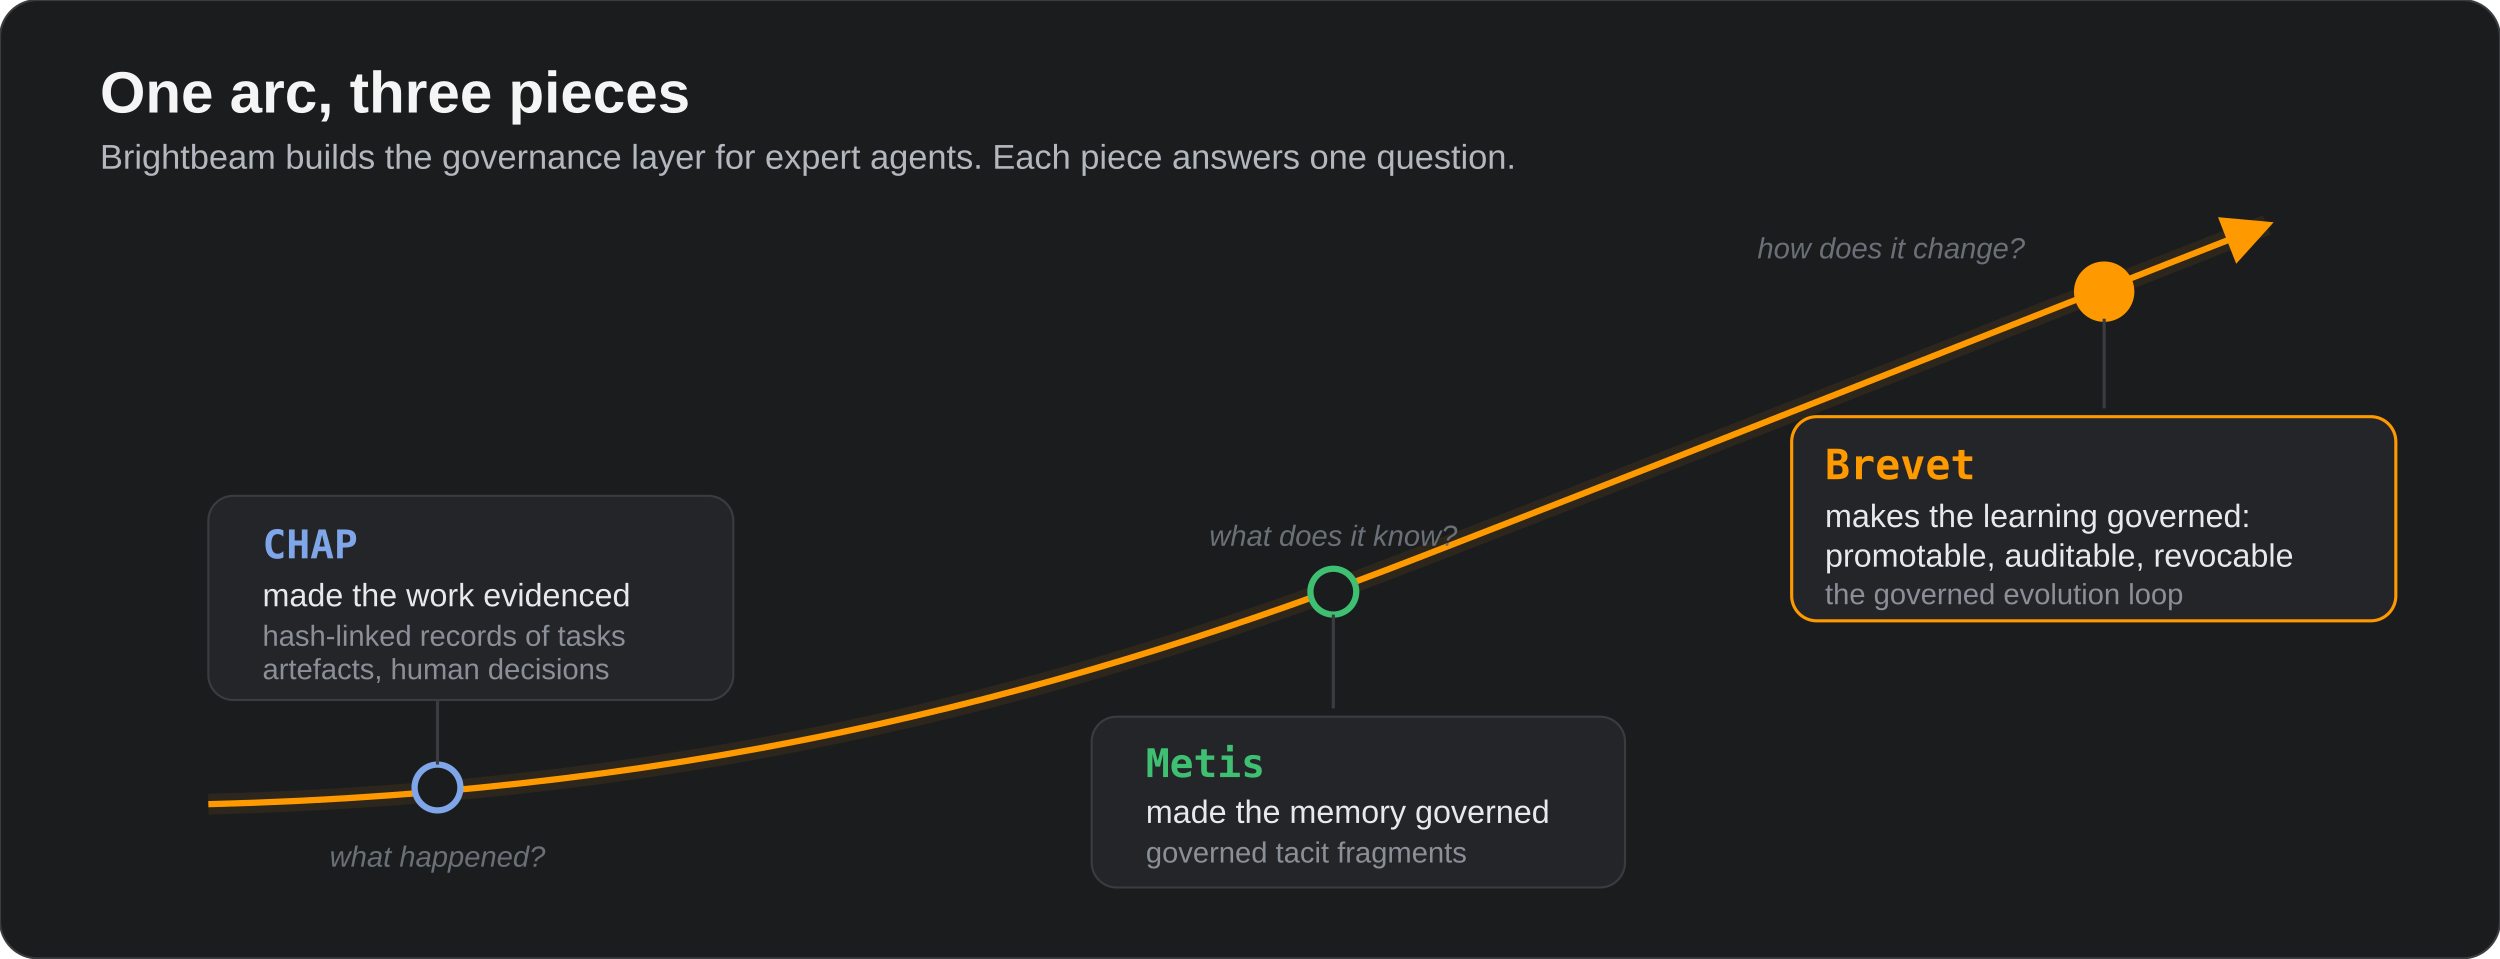
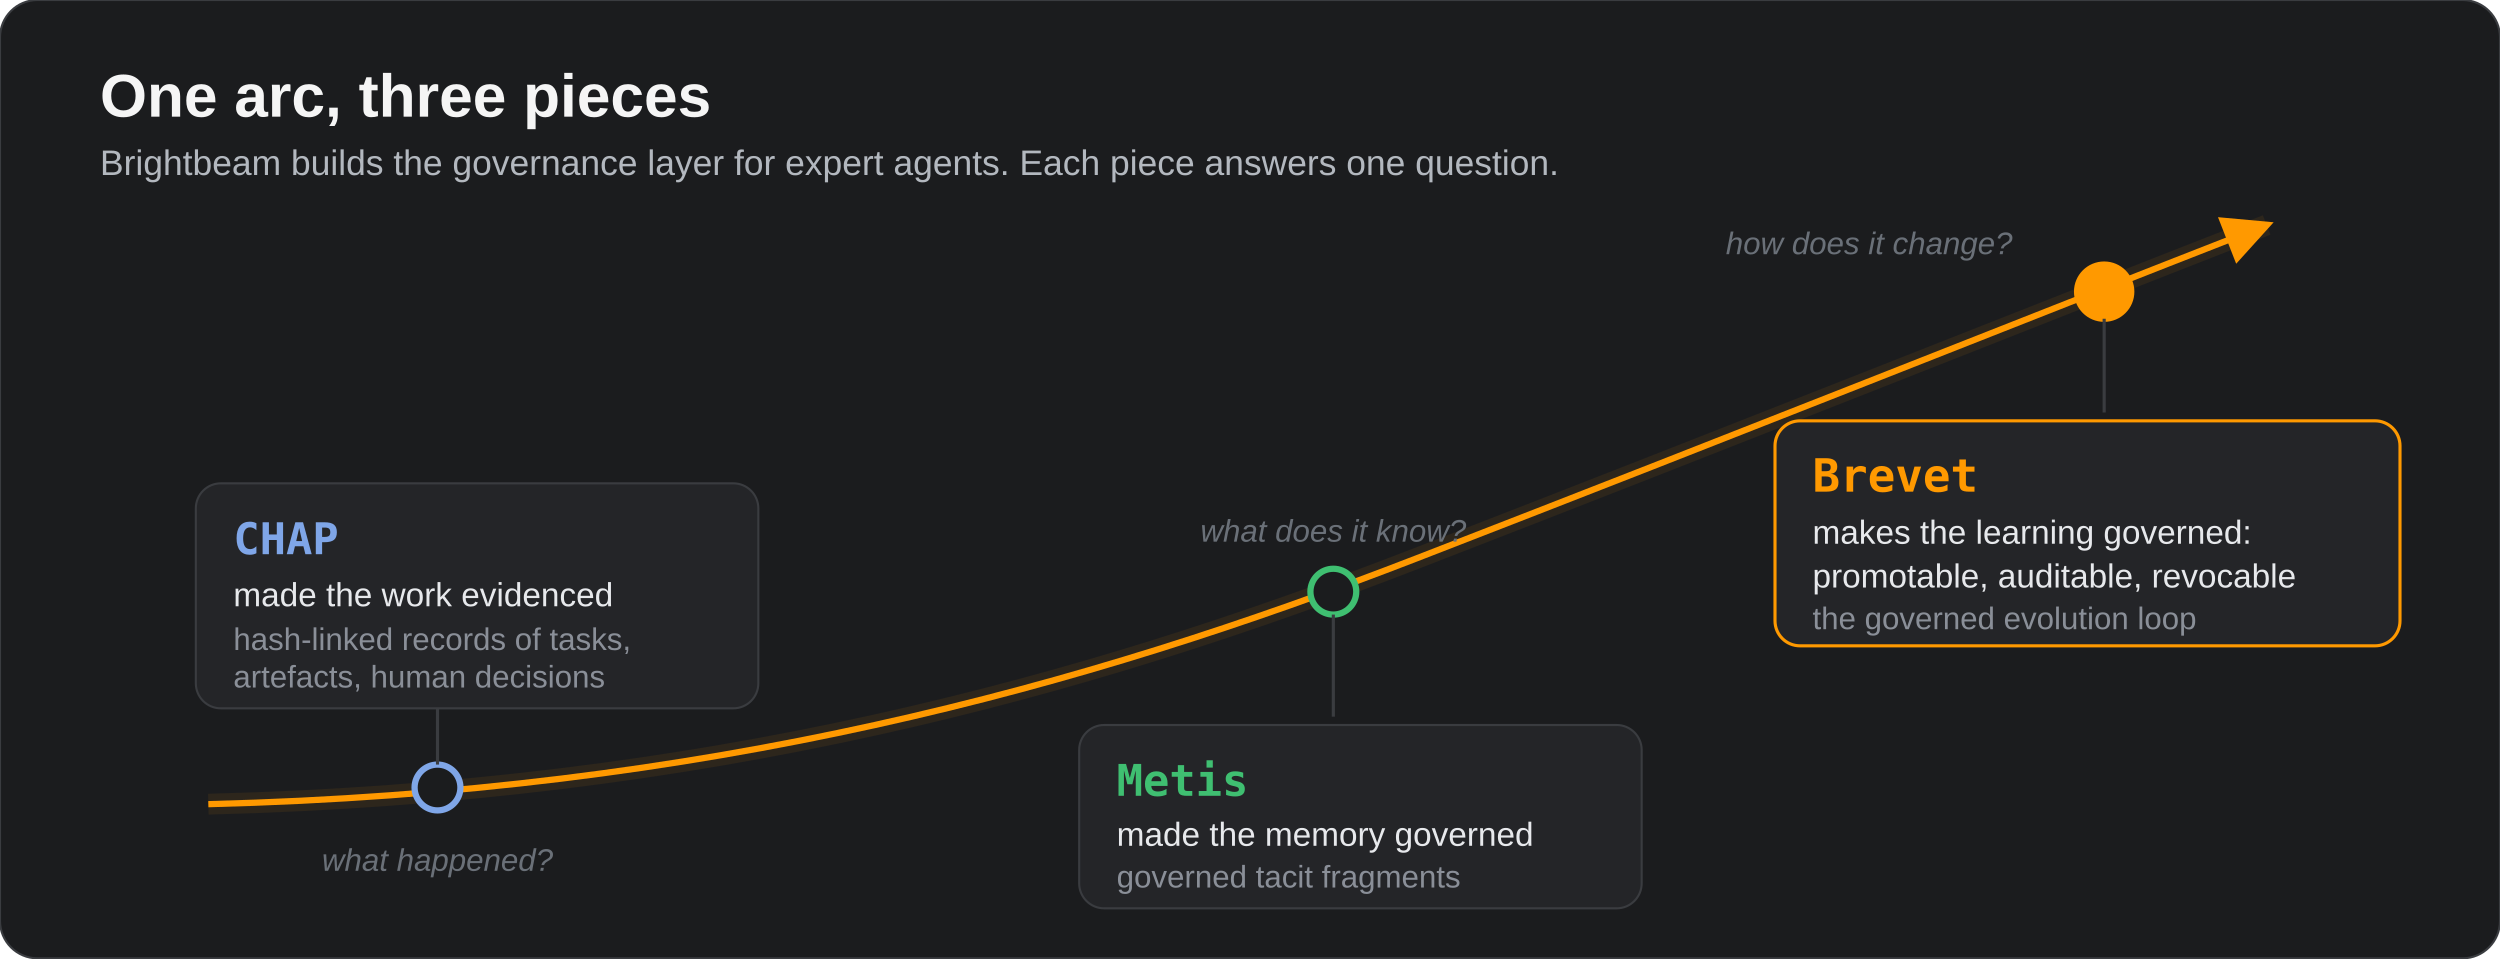
- <svg xmlns="http://www.w3.org/2000/svg" viewBox="0 0 1200 460" font-family="'Helvetica Neue', Arial, Helvetica, sans-serif">
+ <svg xmlns="http://www.w3.org/2000/svg" viewBox="0 0 1200 460" font-family="Arial, Helvetica, sans-serif">
  <defs>
    <marker id="arcend" viewBox="0 0 10 10" refX="8.5" refY="5" markerWidth="8" markerHeight="8" orient="auto-start-reverse">
      <path d="M 0 0 L 10 5 L 0 10 z" fill="#FF9900" />
    </marker>
  </defs>
  <rect x="0" y="0" width="1200" height="460" rx="18" fill="#1B1C1E" stroke="#3A3C40" />
-   <text x="48" y="54" font-size="28" font-weight="bold" fill="#F5F5F5">One arc, three pieces</text>
-   <text x="48" y="81" font-size="16.5" fill="#B3B8BF">Brightbeam builds the governance layer for expert agents. Each piece answers one question.</text>
+   <text x="48" y="56" font-size="29" font-weight="bold" fill="#F5F5F5">One arc, three pieces</text>
+   <text x="48" y="84" font-size="17" fill="#B3B8BF">Brightbeam builds the governance layer for expert agents. Each piece answers one question.</text>
  <path d="M 100 386 C 340 380, 520 330, 680 268 C 840 206, 960 158, 1088 108" fill="none" stroke="#FF9900" stroke-width="10" opacity="0.08" />
  <path d="M 100 386 C 340 380, 520 330, 680 268 C 840 206, 960 158, 1088 108" fill="none" stroke="#FF9900" stroke-width="3" marker-end="url(#arcend)" />
  <circle cx="210" cy="378" r="11" fill="#1B1C1E" stroke="#7FA6E8" stroke-width="3" />
-   <line x1="210" y1="367" x2="210" y2="336" stroke="#3A3C40" stroke-width="1.5" />
-   <rect x="100" y="238" width="252" height="98" rx="12" fill="#242528" stroke="#3A3C40" />
-   <text x="126" y="268" font-size="19" font-weight="bold" fill="#7FA6E8" font-family="Consolas, Menlo, monospace">CHAP</text>
-   <text x="126" y="291" font-size="15.5" fill="#E7E9EC">made the work evidenced</text>
-   <text x="126" y="310" font-size="14" fill="#8A8F98">hash-linked records of tasks</text>
-   <text x="126" y="326" font-size="14" fill="#8A8F98">artefacts, human decisions</text>
-   <text x="210" y="416" font-size="14" fill="#6A7078" text-anchor="middle" font-style="italic">what happened?</text>
+   <line x1="210" y1="367" x2="210" y2="340" stroke="#3A3C40" stroke-width="1.5" />
+   <rect x="94" y="232" width="270" height="108" rx="12" fill="#242528" stroke="#3A3C40" />
+   <text x="112" y="266" font-size="21" font-weight="bold" fill="#7FA6E8" font-family="Consolas, Menlo, monospace">CHAP</text>
+   <text x="112" y="291" font-size="16" fill="#E7E9EC">made the work evidenced</text>
+   <text x="112" y="312" font-size="15" fill="#8A8F98">hash-linked records of tasks,</text>
+   <text x="112" y="330" font-size="15" fill="#8A8F98">artefacts, human decisions</text>
+   <text x="210" y="418" font-size="15" fill="#6A7078" text-anchor="middle" font-style="italic">what happened?</text>
  <circle cx="640" cy="284" r="11" fill="#1B1C1E" stroke="#3FBF71" stroke-width="3" />
-   <line x1="640" y1="295" x2="640" y2="340" stroke="#3A3C40" stroke-width="1.5" />
-   <rect x="524" y="344" width="256" height="82" rx="12" fill="#242528" stroke="#3A3C40" />
-   <text x="550" y="373" font-size="19" font-weight="bold" fill="#3FBF71" font-family="Consolas, Menlo, monospace">Metis</text>
-   <text x="550" y="395" font-size="15.5" fill="#E7E9EC">made the memory governed</text>
-   <text x="550" y="414" font-size="14" fill="#8A8F98">governed tacit fragments</text>
-   <text x="640" y="262" font-size="14" fill="#6A7078" text-anchor="middle" font-style="italic">what does it know?</text>
+   <line x1="640" y1="295" x2="640" y2="344" stroke="#3A3C40" stroke-width="1.5" />
+   <rect x="518" y="348" width="270" height="88" rx="12" fill="#242528" stroke="#3A3C40" />
+   <text x="536" y="382" font-size="21" font-weight="bold" fill="#3FBF71" font-family="Consolas, Menlo, monospace">Metis</text>
+   <text x="536" y="406" font-size="16" fill="#E7E9EC">made the memory governed</text>
+   <text x="536" y="426" font-size="15" fill="#8A8F98">governed tacit fragments</text>
+   <text x="640" y="260" font-size="15" fill="#6A7078" text-anchor="middle" font-style="italic">what does it know?</text>
  <circle cx="1010" cy="140" r="13" fill="#FF9900" stroke="#FF9900" stroke-width="3" />
-   <line x1="1010" y1="153" x2="1010" y2="196" stroke="#3A3C40" stroke-width="1.5" />
-   <rect x="860" y="200" width="290" height="98" rx="12" fill="#242528" stroke="#FF9900" stroke-width="1.5" />
-   <text x="876" y="230" font-size="20" font-weight="bold" fill="#FF9900" font-family="Consolas, Menlo, monospace">Brevet</text>
-   <text x="876" y="253" font-size="15.5" fill="#E7E9EC">makes the learning governed:</text>
-   <text x="876" y="272" font-size="15.5" fill="#E7E9EC">promotable, auditable, revocable</text>
-   <text x="876" y="290" font-size="14" fill="#8A8F98">the governed evolution loop</text>
-   <text x="972" y="124" font-size="14" fill="#6A7078" text-anchor="end" font-style="italic">how does it change?</text>
+   <line x1="1010" y1="153" x2="1010" y2="198" stroke="#3A3C40" stroke-width="1.5" />
+   <rect x="852" y="202" width="300" height="108" rx="12" fill="#242528" stroke="#FF9900" stroke-width="1.5" />
+   <text x="870" y="236" font-size="22" font-weight="bold" fill="#FF9900" font-family="Consolas, Menlo, monospace">Brevet</text>
+   <text x="870" y="261" font-size="16" fill="#E7E9EC">makes the learning governed:</text>
+   <text x="870" y="282" font-size="16" fill="#E7E9EC">promotable, auditable, revocable</text>
+   <text x="870" y="302" font-size="15" fill="#8A8F98">the governed evolution loop</text>
+   <text x="966" y="122" font-size="15" fill="#6A7078" text-anchor="end" font-style="italic">how does it change?</text>
</svg>
